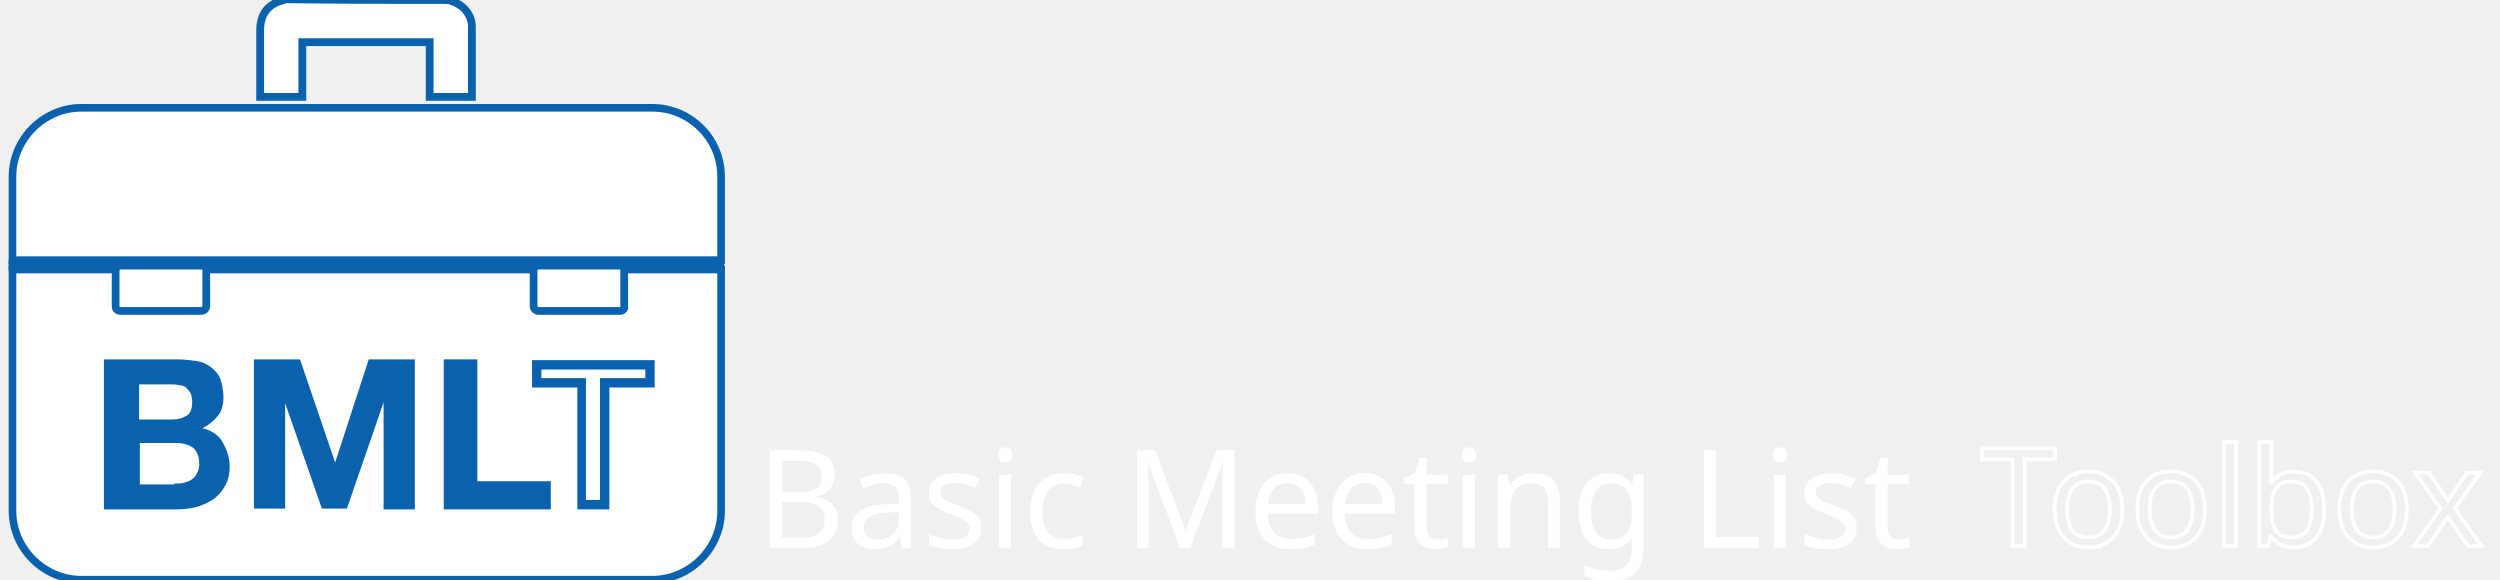
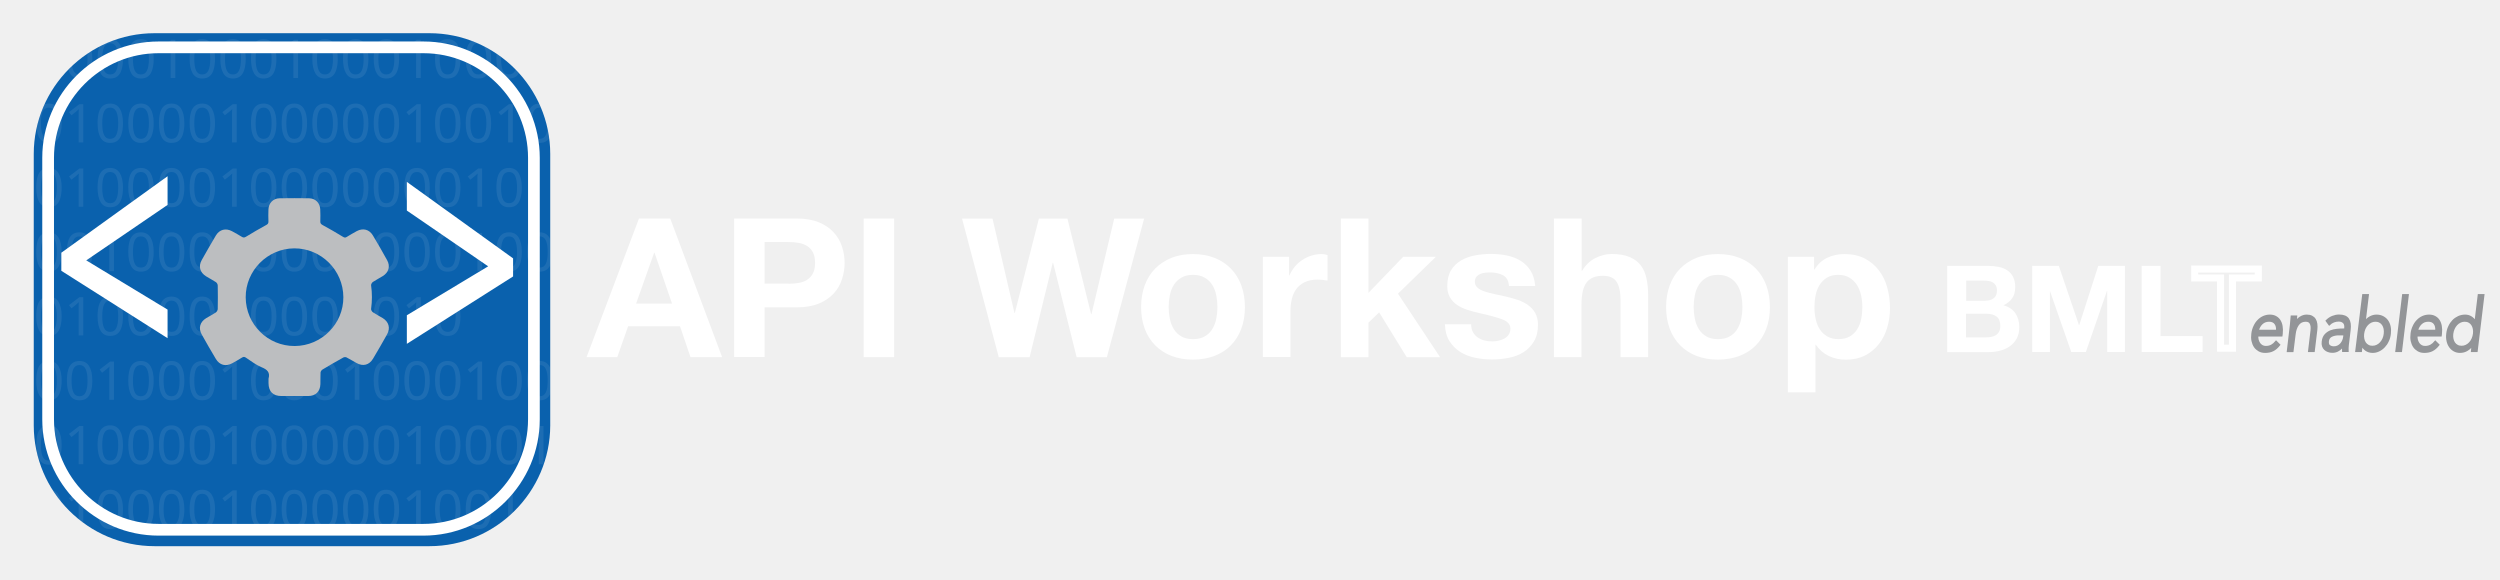
- <svg xmlns="http://www.w3.org/2000/svg" version="1.1" id="Layer_1" x="0px" y="0px" viewBox="0 0 320 74.2" style="enable-background:new 0 0 320 74.2;" xml:space="preserve">
+ <svg xmlns="http://www.w3.org/2000/svg" xmlns:xlink="http://www.w3.org/1999/xlink" version="1.1" id="Layer_1" x="0px" y="0px" viewBox="0 0 320 74.2" style="enable-background:new 0 0 320 74.2;" xml:space="preserve">
  <style type="text/css">
- 	.st0{display:none;}
- 	.st1{fill:#FFFFFF;}
- 	.st2{font-family:'HelveticaNeue-Bold';}
- 	.st3{font-size:17.495px;}
- 	.st4{fill:none;stroke:#FFFFFF;stroke-width:0.475;stroke-miterlimit:10;}
- 	.st5{fill:#FFFFFF;stroke:#0A61AD;stroke-miterlimit:10;}
- 	.st6{fill:#FFFFFF;stroke:#0A61AD;stroke-width:0.974;stroke-miterlimit:10;}
- 	.st7{fill:#0A61AD;}
- 	.st8{fill:#FFFFFF;stroke:#0A61AD;stroke-width:0.989;stroke-miterlimit:10;}
+ 	.st0{fill:#0A61AD;}
+ 	.st1{opacity:0.08;clip-path:url(#SVGID_2_);}
+ 	.st2{fill:#FFFFFF;}
+ 	.st3{font-family:'HelveticaNeue-Light';}
+ 	.st4{font-size:6.865px;}
+ 	.st5{fill:#FFFFFF;stroke:#FFFFFF;stroke-width:0.343;stroke-miterlimit:10;}
+ 	.st6{font-family:'HelveticaNeue-Medium';}
+ 	.st7{font-size:31.329px;}
+ 	.st8{fill:#BCBEC0;}
+ 	.st9{fill:#939598;stroke:#939598;stroke-width:0.225;stroke-miterlimit:10;}
</style>
-   <rect x="-0.3" y="-11.2" class="st0" width="323.1" height="99.9" />
-   <text transform="matrix(1 0 0 1 96.8179 70.1338)" class="st1 st2 st3">Basic Meeting List</text>
-   <text transform="matrix(1 0 0 1 253.5156 69.8984)" class="st4 st2 st3">Toolbox</text>
  <g>
-     <path class="st5" d="M57.3,0c0.9,0.2,1.7,0.6,2.3,1.3c0.5,0.6,0.8,1.3,0.8,2.1c0,3,0,6,0,9c-1.8,0-3.6,0-5.4,0c0-2.3,0-4.6,0-7   c-5.5,0-10.8,0-16.3,0c0,2.3,0,4.6,0,7c-1.8,0-3.6,0-5.4,0c0-0.2,0-0.4,0-0.6c0-2.6,0-5.2,0-7.9c0-2.1,1-3.4,3-3.9   c0,0,0.1-0.1,0.1-0.1C43.5,0,50.4,0,57.3,0z" />
+     <path class="st0" d="M54.97,69.91H19.78c-8.5,0-15.46-6.95-15.46-15.46V19.71c0-8.5,6.95-15.46,15.46-15.46h35.19   c8.5,0,15.46,6.95,15.46,15.46v34.75C70.42,62.96,63.47,69.91,54.97,69.91z" />
    <g>
-       <path class="st6" d="M1.6,65.4c0,4.8,4,8.8,8.8,8.8h73.1c4.8,0,8.8-4,8.8-8.8V34.5H1.6V65.4z" />
-       <path class="st6" d="M83.5,13.8H10.4c-4.8,0-8.8,4-8.8,8.8v10.7h90.7V22.6C92.3,17.7,88.3,13.8,83.5,13.8z" />
-       <rect x="1.1" y="33.2" class="st7" width="91.6" height="1.5" />
+       <defs>
+         <path id="SVGID_1_" d="M54.97,69.91H19.78c-8.5,0-15.46-6.95-15.46-15.46V19.71c0-8.5,6.95-15.46,15.46-15.46h35.19     c8.5,0,15.46,6.95,15.46,15.46v34.75C70.42,62.96,63.47,69.91,54.97,69.91z" />
+       </defs>
+       <clipPath id="SVGID_2_">
+         <use xlink:href="#SVGID_1_" style="overflow:visible;" />
+       </clipPath>
+       <g id="_x31_000100010001000100_01000010000010_0010001000100010001000100_01000010000010_00100010001000100010001_3_" class="st1">
+         <text transform="matrix(1 0 0 1 4.2958 9.9851)">
+           <tspan x="0" y="0" class="st2 st3 st4">1000100010001000100</tspan>
+           <tspan x="0" y="8.24" class="st2 st3 st4">01000010000010010001000100010001000100</tspan>
+           <tspan x="0" y="16.48" class="st2 st3 st4">0100001000000010</tspan>
+           <tspan x="0" y="24.72" class="st2 st3 st4">0010001000100010001000100</tspan>
+           <tspan x="0" y="32.95" class="st2 st3 st4">01000010000010</tspan>
+           <tspan x="0" y="41.19" class="st2 st3 st4">0010001000100010001000100</tspan>
+           <tspan x="0" y="49.43" class="st2 st3 st4">0100001000001000101000100010001000100</tspan>
+           <tspan x="0" y="57.67" class="st2 st3 st4">0100001000001001000010000010010001000100010001000100</tspan>
+           <tspan x="0" y="74.15" class="st2 st3 st4">00100000</tspan>
+         </text>
+       </g>
    </g>
-     <path class="st8" d="M25.8,39.8H15.4c-0.4,0-0.6-0.3-0.6-0.6v-4.6c0-0.3,0.3-0.6,0.6-0.6h10.4c0.4,0,0.6,0.3,0.6,0.6v4.6   C26.4,39.5,26.1,39.8,25.8,39.8z" />
-     <path class="st8" d="M79.4,39.8H68.9c-0.3,0-0.6-0.3-0.6-0.6v-4.6c0-0.3,0.3-0.6,0.6-0.6h10.4c0.3,0,0.6,0.3,0.6,0.6v4.6   C80,39.5,79.7,39.8,79.4,39.8z" />
    <g>
      <g>
-         <path class="st7" d="M22.6,46c0.9,0,1.8,0.1,2.5,0.2s1.4,0.4,1.9,0.8c0.5,0.4,1,0.9,1.2,1.5s0.4,1.4,0.4,2.3c0,1-0.2,1.8-0.7,2.4     s-1.1,1.2-2,1.6c1.2,0.3,2.1,0.9,2.6,1.8s0.9,1.9,0.9,3.1c0,1-0.2,1.8-0.6,2.5c-0.4,0.7-0.9,1.3-1.5,1.7c-0.6,0.4-1.4,0.8-2.2,1     s-1.6,0.3-2.5,0.3h-9.3V46H22.6z M22,53.7c0.8,0,1.4-0.2,1.9-0.5s0.7-0.9,0.7-1.8c0-0.5-0.1-0.8-0.2-1.1     c-0.2-0.3-0.4-0.5-0.6-0.7s-0.6-0.3-0.9-0.3c-0.4-0.1-0.7-0.1-1.1-0.1h-4v4.5H22z M22.3,61.9c0.4,0,0.8,0,1.2-0.1     c0.4-0.1,0.7-0.2,1-0.4c0.3-0.2,0.5-0.4,0.7-0.8c0.2-0.3,0.3-0.7,0.3-1.2c0-1-0.3-1.7-0.8-2.1c-0.6-0.4-1.3-0.6-2.2-0.6h-4.6v5.3     H22.3z" />
-         <path class="st7" d="M38.4,46l4.5,13.2h0L47.2,46h5.9v19.2h-4V51.5h0l-4.7,13.6h-3.2l-4.7-13.5h0v13.5h-4V46H38.4z" />
-         <path class="st7" d="M61.1,46v15.6h9.4v3.6H56.8V46H61.1z" />
+         <text transform="matrix(0.9 0 0 1.3 6.5985 47.679)" class="st5 st6 st7">&lt;</text>
+         <text transform="matrix(0.9 0 0 1.3 50.8251 48.4026)" class="st5 st6 st7">&gt;</text>
+       </g>
+       <g>
+         <path class="st8" d="M34.37,48.48c0.23-0.82-0.16-1.18-0.9-1.48c-0.71-0.29-1.33-0.78-1.98-1.21c-0.18-0.12-0.31-0.15-0.5-0.03     c-0.41,0.26-0.83,0.5-1.25,0.73c-0.84,0.46-1.63,0.26-2.12-0.56c-0.61-1.03-1.22-2.07-1.8-3.12c-0.45-0.81-0.23-1.59,0.56-2.08     c0.41-0.25,0.85-0.47,1.25-0.74c0.12-0.08,0.23-0.28,0.24-0.43c0.02-1.01,0.02-2.01,0-3.02c0-0.15-0.11-0.35-0.24-0.43     c-0.4-0.27-0.84-0.48-1.25-0.74c-0.79-0.49-1.01-1.28-0.56-2.08c0.59-1.06,1.2-2.11,1.82-3.16c0.46-0.76,1.26-0.96,2.05-0.54     c0.43,0.23,0.84,0.47,1.26,0.72c0.19,0.12,0.33,0.12,0.54-0.01c0.84-0.52,1.7-1.01,2.57-1.49c0.21-0.11,0.31-0.22,0.3-0.46     c-0.02-0.51-0.02-1.03,0-1.54c0.03-0.82,0.61-1.42,1.43-1.43c1.26-0.02,2.52-0.02,3.78,0c0.81,0.02,1.37,0.59,1.42,1.39     c0.03,0.53,0.02,1.05,0.01,1.58c-0.01,0.24,0.09,0.34,0.3,0.46c0.87,0.47,1.73,0.97,2.58,1.49c0.19,0.11,0.31,0.16,0.5,0.03     c0.42-0.26,0.85-0.51,1.29-0.75c0.79-0.42,1.59-0.22,2.05,0.54c0.63,1.05,1.25,2.12,1.84,3.2c0.42,0.76,0.19,1.55-0.55,2.01     c-0.42,0.26-0.87,0.49-1.28,0.76c-0.12,0.08-0.25,0.3-0.23,0.43c0.14,1.01,0.14,2.01,0,3.02c-0.02,0.13,0.11,0.35,0.23,0.43     c0.4,0.27,0.83,0.49,1.25,0.74c0.79,0.48,1.01,1.28,0.57,2.08c-0.58,1.05-1.19,2.09-1.8,3.12c-0.49,0.82-1.28,1.02-2.11,0.56     c-0.44-0.24-0.86-0.51-1.3-0.73c-0.11-0.05-0.3-0.04-0.41,0.03c-0.89,0.5-1.78,1-2.65,1.53c-0.12,0.07-0.24,0.25-0.25,0.38     c-0.03,0.5,0,1-0.02,1.49c-0.03,0.95-0.61,1.52-1.56,1.52c-1.14,0.01-2.29,0-3.43,0c-1.08,0-1.64-0.57-1.65-1.66     C34.37,48.86,34.37,48.67,34.37,48.48z M31.45,38.06c0.02,3.47,2.83,6.25,6.28,6.23c3.44-0.02,6.24-2.84,6.22-6.26     c-0.02-3.45-2.85-6.26-6.29-6.24C34.24,31.81,31.43,34.64,31.45,38.06z" />
+       </g>
+     </g>
+     <g>
+       <path class="st2" d="M54.2,6.81c7.38,0,13.39,6.01,13.39,13.39v33.47c0,7.38-6.01,13.39-13.39,13.39h-33.9    c-7.38,0-13.39-6.01-13.39-13.39V20.2c0-7.38,6.01-13.39,13.39-13.39H54.2 M54.2,5.31h-33.9c-8.19,0-14.89,6.7-14.89,14.89v33.47    c0,8.19,6.7,14.89,14.89,14.89h33.9c8.19,0,14.89-6.7,14.89-14.89V20.2C69.08,12.01,62.38,5.31,54.2,5.31L54.2,5.31z" />
+     </g>
+   </g>
+   <g>
+     <path class="st2" d="M85.79,27.97l6.64,17.74h-4.05l-1.34-3.95H80.4l-1.39,3.95h-3.93l6.71-17.74H85.79z M86.02,38.86l-2.24-6.51   h-0.05l-2.31,6.51H86.02z" />
+     <path class="st2" d="M101.97,27.97c1.11,0,2.05,0.16,2.83,0.48c0.78,0.32,1.41,0.75,1.9,1.28c0.49,0.53,0.85,1.13,1.07,1.81   c0.22,0.68,0.34,1.38,0.34,2.11c0,0.71-0.11,1.41-0.34,2.1c-0.22,0.69-0.58,1.3-1.07,1.83c-0.49,0.53-1.12,0.96-1.9,1.28   c-0.78,0.32-1.72,0.48-2.83,0.48h-4.1v6.36h-3.9V27.97H101.97z M100.9,36.32c0.45,0,0.88-0.03,1.29-0.1   c0.41-0.07,0.78-0.19,1.09-0.39c0.31-0.19,0.57-0.46,0.76-0.81c0.19-0.35,0.29-0.8,0.29-1.37c0-0.56-0.1-1.02-0.29-1.37   c-0.19-0.35-0.44-0.62-0.76-0.81c-0.31-0.19-0.68-0.32-1.09-0.39c-0.41-0.07-0.84-0.1-1.29-0.1h-3.03v5.32H100.9z" />
+     <path class="st2" d="M114.45,27.97v17.74h-3.9V27.97H114.45z" />
+     <path class="st2" d="M137.81,45.72l-3.01-12.08h-0.05l-2.96,12.08h-3.95l-4.7-17.74h3.9l2.81,12.08h0.05l3.08-12.08h3.65   l3.03,12.23h0.05l2.91-12.23h3.83l-4.77,17.74H137.81z" />
+     <path class="st2" d="M146.53,36.51c0.31-0.84,0.76-1.55,1.34-2.14c0.58-0.59,1.28-1.04,2.09-1.37c0.81-0.32,1.72-0.48,2.73-0.48   s1.93,0.16,2.75,0.48c0.82,0.32,1.52,0.78,2.1,1.37c0.58,0.59,1.03,1.3,1.34,2.14c0.31,0.84,0.47,1.77,0.47,2.8   s-0.16,1.96-0.47,2.78c-0.31,0.83-0.76,1.54-1.34,2.12c-0.58,0.59-1.28,1.04-2.1,1.35c-0.82,0.31-1.74,0.47-2.75,0.47   s-1.92-0.16-2.73-0.47c-0.81-0.31-1.51-0.77-2.09-1.35c-0.58-0.59-1.03-1.3-1.34-2.12c-0.31-0.83-0.47-1.76-0.47-2.78   S146.22,37.34,146.53,36.51z M149.74,40.81c0.1,0.49,0.27,0.93,0.51,1.32c0.24,0.39,0.56,0.7,0.96,0.93   c0.4,0.23,0.89,0.35,1.49,0.35c0.6,0,1.1-0.12,1.5-0.35c0.41-0.23,0.73-0.54,0.97-0.93c0.24-0.39,0.41-0.83,0.51-1.32   c0.1-0.49,0.15-0.99,0.15-1.5s-0.05-1.02-0.15-1.52c-0.1-0.5-0.27-0.94-0.51-1.32c-0.24-0.38-0.56-0.69-0.97-0.93   c-0.41-0.24-0.91-0.36-1.5-0.36c-0.6,0-1.09,0.12-1.49,0.36c-0.4,0.24-0.72,0.55-0.96,0.93c-0.24,0.38-0.41,0.82-0.51,1.32   c-0.1,0.5-0.15,1-0.15,1.52S149.64,40.32,149.74,40.81z" />
+     <path class="st2" d="M165,32.87v2.39h0.05c0.17-0.4,0.39-0.77,0.67-1.11c0.28-0.34,0.6-0.63,0.97-0.87   c0.36-0.24,0.75-0.43,1.17-0.56c0.41-0.13,0.84-0.2,1.29-0.2c0.23,0,0.49,0.04,0.77,0.12v3.28c-0.17-0.03-0.36-0.06-0.6-0.09   c-0.23-0.03-0.46-0.04-0.67-0.04c-0.65,0-1.19,0.11-1.64,0.32c-0.45,0.22-0.81,0.51-1.08,0.88c-0.27,0.37-0.47,0.81-0.58,1.3   c-0.12,0.5-0.17,1.04-0.17,1.62v5.79h-3.53V32.87H165z" />
+     <path class="st2" d="M175.16,27.97v9.52l4.45-4.62h4.18l-4.85,4.72l5.39,8.13h-4.27l-3.53-5.74l-1.37,1.32v4.42h-3.53V27.97H175.16   z" />
+     <path class="st2" d="M188.54,42.52c0.16,0.27,0.36,0.5,0.61,0.67c0.25,0.17,0.53,0.3,0.86,0.39c0.32,0.08,0.66,0.12,1.01,0.12   c0.25,0,0.51-0.03,0.78-0.09s0.52-0.15,0.75-0.27c0.22-0.12,0.41-0.29,0.56-0.5c0.15-0.21,0.22-0.47,0.22-0.78   c0-0.53-0.35-0.93-1.06-1.19c-0.7-0.26-1.69-0.53-2.94-0.8c-0.51-0.12-1.02-0.25-1.5-0.41c-0.49-0.16-0.92-0.36-1.31-0.62   c-0.38-0.26-0.69-0.58-0.92-0.97c-0.23-0.39-0.35-0.87-0.35-1.43c0-0.83,0.16-1.51,0.48-2.04c0.32-0.53,0.75-0.95,1.28-1.26   c0.53-0.31,1.13-0.52,1.79-0.65c0.66-0.12,1.34-0.19,2.04-0.19c0.7,0,1.37,0.07,2.03,0.2c0.65,0.13,1.24,0.36,1.75,0.67   c0.51,0.31,0.94,0.73,1.28,1.26s0.54,1.18,0.61,1.98h-3.36c-0.05-0.68-0.31-1.14-0.77-1.38c-0.46-0.24-1.01-0.36-1.64-0.36   c-0.2,0-0.41,0.01-0.65,0.04c-0.23,0.02-0.44,0.08-0.63,0.16c-0.19,0.08-0.35,0.2-0.48,0.36c-0.13,0.16-0.2,0.37-0.2,0.63   c0,0.31,0.12,0.57,0.35,0.77c0.23,0.2,0.53,0.36,0.91,0.48c0.37,0.12,0.8,0.24,1.28,0.34c0.48,0.1,0.97,0.21,1.47,0.32   c0.51,0.12,1.01,0.26,1.5,0.42c0.49,0.17,0.92,0.39,1.3,0.66c0.38,0.27,0.69,0.61,0.92,1.02c0.23,0.41,0.35,0.91,0.35,1.5   c0,0.85-0.17,1.55-0.51,2.12c-0.34,0.57-0.78,1.03-1.33,1.38c-0.55,0.35-1.17,0.59-1.88,0.73c-0.7,0.14-1.42,0.21-2.15,0.21   c-0.75,0-1.47-0.07-2.19-0.22c-0.71-0.15-1.35-0.4-1.9-0.75s-1.01-0.81-1.37-1.38c-0.36-0.57-0.55-1.29-0.58-2.15h3.36   C188.31,41.92,188.39,42.25,188.54,42.52z" />
+     <path class="st2" d="M202.45,27.97v6.68h0.07c0.45-0.75,1.02-1.29,1.71-1.63c0.7-0.34,1.37-0.51,2.04-0.51   c0.94,0,1.72,0.13,2.32,0.39c0.61,0.26,1.08,0.61,1.43,1.07c0.35,0.46,0.59,1.01,0.73,1.67c0.14,0.65,0.21,1.38,0.21,2.17v7.9   h-3.53v-7.26c0-1.06-0.17-1.85-0.5-2.37c-0.33-0.52-0.92-0.78-1.76-0.78c-0.96,0-1.66,0.29-2.09,0.86   c-0.43,0.57-0.65,1.51-0.65,2.82v6.73h-3.53V27.97H202.45z" />
+     <path class="st2" d="M213.73,36.51c0.31-0.84,0.76-1.55,1.34-2.14c0.58-0.59,1.28-1.04,2.09-1.37c0.81-0.32,1.72-0.48,2.73-0.48   s1.93,0.16,2.75,0.48c0.82,0.32,1.52,0.78,2.1,1.37c0.58,0.59,1.03,1.3,1.34,2.14c0.31,0.84,0.47,1.77,0.47,2.8   s-0.16,1.96-0.47,2.78c-0.31,0.83-0.76,1.54-1.34,2.12c-0.58,0.59-1.28,1.04-2.1,1.35c-0.82,0.31-1.74,0.47-2.75,0.47   s-1.92-0.16-2.73-0.47c-0.81-0.31-1.51-0.77-2.09-1.35c-0.58-0.59-1.03-1.3-1.34-2.12c-0.31-0.83-0.47-1.76-0.47-2.78   S213.42,37.34,213.73,36.51z M216.94,40.81c0.1,0.49,0.27,0.93,0.51,1.32c0.24,0.39,0.56,0.7,0.96,0.93   c0.4,0.23,0.9,0.35,1.49,0.35s1.1-0.12,1.5-0.35c0.41-0.23,0.73-0.54,0.97-0.93c0.24-0.39,0.41-0.83,0.51-1.32   c0.1-0.49,0.15-0.99,0.15-1.5s-0.05-1.02-0.15-1.52c-0.1-0.5-0.27-0.94-0.51-1.32c-0.24-0.38-0.56-0.69-0.97-0.93   c-0.41-0.24-0.91-0.36-1.5-0.36s-1.09,0.12-1.49,0.36c-0.4,0.24-0.72,0.55-0.96,0.93c-0.24,0.38-0.41,0.82-0.51,1.32   c-0.1,0.5-0.15,1-0.15,1.52S216.84,40.32,216.94,40.81z" />
+     <path class="st2" d="M232.2,32.87v1.64h0.05c0.43-0.7,0.98-1.2,1.64-1.52c0.66-0.31,1.39-0.47,2.19-0.47   c1.01,0,1.88,0.19,2.61,0.57c0.73,0.38,1.33,0.89,1.81,1.52c0.48,0.63,0.84,1.36,1.07,2.2c0.23,0.84,0.35,1.71,0.35,2.62   c0,0.86-0.12,1.69-0.35,2.48c-0.23,0.8-0.58,1.5-1.06,2.11c-0.47,0.61-1.06,1.1-1.76,1.47c-0.7,0.36-1.53,0.55-2.47,0.55   c-0.8,0-1.53-0.16-2.2-0.48c-0.67-0.32-1.22-0.8-1.65-1.43h-0.05v6.09h-3.53V32.87H232.2z M236.78,43.06   c0.39-0.23,0.7-0.53,0.94-0.91s0.41-0.81,0.51-1.3s0.15-1,0.15-1.52c0-0.51-0.05-1.02-0.16-1.52c-0.11-0.5-0.29-0.94-0.53-1.33   c-0.25-0.39-0.57-0.7-0.96-0.94c-0.39-0.24-0.87-0.36-1.43-0.36c-0.58,0-1.06,0.12-1.45,0.36c-0.39,0.24-0.7,0.55-0.94,0.93   c-0.24,0.38-0.41,0.82-0.51,1.32c-0.1,0.5-0.15,1.01-0.15,1.54c0,0.51,0.05,1.02,0.16,1.52c0.11,0.5,0.28,0.93,0.52,1.3   c0.24,0.37,0.56,0.68,0.96,0.91c0.4,0.23,0.88,0.35,1.44,0.35C235.91,43.4,236.39,43.29,236.78,43.06z" />
+   </g>
+   <g>
+     <g>
+       <g>
+         <path class="st2" d="M254.42,34.03c0.53,0,1,0.05,1.44,0.14c0.43,0.09,0.8,0.24,1.11,0.46s0.55,0.49,0.72,0.84     c0.17,0.35,0.26,0.78,0.26,1.3c0,0.56-0.13,1.02-0.38,1.39c-0.25,0.37-0.63,0.68-1.12,0.91c0.68,0.2,1.19,0.54,1.52,1.03     c0.33,0.49,0.5,1.08,0.5,1.77c0,0.56-0.11,1.04-0.32,1.44c-0.22,0.41-0.51,0.74-0.87,1c-0.37,0.26-0.78,0.45-1.25,0.57     c-0.47,0.12-0.95,0.19-1.44,0.19h-5.35V34.03H254.42z M254.12,38.49c0.43,0,0.79-0.1,1.07-0.31c0.28-0.21,0.42-0.54,0.42-1     c0-0.26-0.05-0.47-0.14-0.63c-0.09-0.16-0.22-0.29-0.37-0.39s-0.33-0.16-0.53-0.19c-0.2-0.04-0.41-0.05-0.63-0.05h-2.27v2.58     H254.12z M254.25,43.18c0.24,0,0.46-0.02,0.68-0.07c0.22-0.05,0.41-0.12,0.57-0.23c0.16-0.11,0.3-0.26,0.39-0.44     s0.15-0.42,0.15-0.71c0-0.57-0.16-0.97-0.48-1.21c-0.32-0.24-0.74-0.36-1.27-0.36h-2.64v3.03H254.25z" />
+         <path class="st2" d="M263.53,34.03l2.58,7.59h0.03l2.44-7.59h3.41v11.03h-2.27v-7.82h-0.03l-2.7,7.82h-1.87l-2.7-7.74h-0.03v7.74     h-2.27V34.03H263.53z" />
+         <path class="st2" d="M276.55,34.03v8.99h5.38v2.04h-7.8V34.03H276.55z" />
      </g>
      <g>
        <g>
-           <polygon class="st1" points="74.4,64.6 74.4,49 68.7,49 68.7,46.7 83.2,46.7 83.2,49 77.4,49 77.4,64.6     " />
-           <path class="st7" d="M82.6,47.3v1.1H78h-1.2v1.2V64H75V49.6v-1.2h-1.2h-4.5v-1.1H82.6 M83.8,46.1H68.1v3.5h5.8v15.6H78V49.6h5.8      V46.1L83.8,46.1z" />
+           <path class="st2" d="M288.61,34.89v0.24h-2.41h-0.9v0.9v8.09h-0.62v-8.09v-0.9h-0.9h-2.41v-0.24H288.61 M289.51,33.99h-9.04      v2.04h3.31v8.99h2.43v-8.99h3.31V33.99L289.51,33.99z" />
        </g>
+       </g>
+     </g>
+     <g>
+       <g>
+         <path class="st9" d="M291.76,44.14c-0.27,0.34-0.55,0.58-0.84,0.72s-0.62,0.2-0.98,0.2c-0.3,0-0.57-0.06-0.79-0.19     s-0.41-0.29-0.55-0.5c-0.14-0.21-0.24-0.46-0.3-0.74c-0.06-0.28-0.06-0.59-0.02-0.91c0.04-0.34,0.13-0.66,0.27-0.95     c0.13-0.29,0.3-0.54,0.5-0.74c0.2-0.21,0.43-0.37,0.68-0.48c0.25-0.11,0.52-0.17,0.81-0.17c0.27,0,0.51,0.05,0.72,0.16     s0.39,0.26,0.52,0.46c0.13,0.2,0.23,0.44,0.28,0.73c0.05,0.29,0.06,0.62,0.02,0.99l-0.03,0.24h-3.1     c-0.01,0.19,0.01,0.37,0.05,0.55c0.05,0.18,0.12,0.33,0.21,0.46c0.09,0.13,0.21,0.23,0.35,0.31c0.14,0.08,0.3,0.11,0.47,0.11     c0.28,0,0.52-0.06,0.73-0.17c0.2-0.11,0.4-0.28,0.58-0.5L291.76,44.14z M291.44,42.32c0.03-0.38-0.04-0.69-0.21-0.91     c-0.17-0.23-0.44-0.34-0.79-0.34c-0.36,0-0.66,0.11-0.91,0.34c-0.25,0.23-0.42,0.53-0.51,0.91H291.44z" />
+         <path class="st9" d="M293.22,41.55c0.03-0.2,0.04-0.39,0.05-0.57c0.01-0.18,0.02-0.34,0.04-0.49h0.62     c-0.01,0.12-0.02,0.24-0.03,0.36c-0.01,0.12-0.02,0.24-0.04,0.37h0.02c0.05-0.11,0.13-0.21,0.22-0.31     c0.09-0.1,0.2-0.19,0.32-0.27c0.12-0.08,0.25-0.14,0.39-0.19c0.14-0.05,0.29-0.07,0.45-0.07c0.25,0,0.46,0.04,0.64,0.13     c0.17,0.09,0.31,0.21,0.41,0.37c0.1,0.16,0.17,0.35,0.2,0.58c0.03,0.23,0.03,0.47,0,0.74l-0.33,2.75h-0.64l0.32-2.67     c0.04-0.37,0.01-0.67-0.11-0.89c-0.11-0.22-0.32-0.32-0.62-0.32c-0.42,0-0.74,0.16-0.97,0.48c-0.23,0.32-0.37,0.73-0.43,1.24     l-0.27,2.17h-0.64L293.22,41.55z" />
+         <path class="st9" d="M297.79,41.06c0.23-0.23,0.49-0.41,0.77-0.52c0.28-0.11,0.56-0.17,0.84-0.17c0.57,0,0.96,0.16,1.17,0.47     c0.21,0.31,0.28,0.78,0.2,1.42l-0.23,1.91c-0.02,0.13-0.03,0.26-0.03,0.39c-0.01,0.14-0.01,0.26,0,0.38h-0.62     c-0.01-0.1-0.01-0.21,0-0.34c0.01-0.12,0.02-0.23,0.03-0.33h-0.02c-0.15,0.23-0.34,0.42-0.57,0.56     c-0.23,0.15-0.49,0.22-0.78,0.22c-0.2,0-0.38-0.03-0.54-0.09c-0.16-0.06-0.31-0.14-0.42-0.25c-0.12-0.11-0.21-0.25-0.26-0.41     s-0.07-0.36-0.04-0.57c0.04-0.37,0.16-0.66,0.35-0.87c0.19-0.21,0.41-0.36,0.67-0.47c0.26-0.1,0.53-0.16,0.81-0.19     c0.28-0.03,0.54-0.04,0.78-0.04h0.25l0.02-0.13c0.04-0.32-0.01-0.57-0.16-0.73c-0.15-0.16-0.37-0.25-0.67-0.25     c-0.21,0-0.42,0.04-0.63,0.12c-0.21,0.08-0.4,0.2-0.57,0.37L297.79,41.06z M299.43,42.81c-0.41,0-0.74,0.07-1,0.2     c-0.26,0.13-0.41,0.35-0.44,0.66c-0.03,0.28,0.02,0.48,0.17,0.59c0.15,0.12,0.34,0.18,0.58,0.18c0.19,0,0.35-0.04,0.5-0.11     c0.15-0.07,0.28-0.17,0.39-0.29c0.11-0.12,0.2-0.26,0.27-0.42c0.07-0.16,0.12-0.33,0.14-0.52l0.03-0.28H299.43z" />
+         <path class="st9" d="M302.47,37.75h0.64l-0.41,3.39h0.02c0.21-0.24,0.43-0.43,0.68-0.56c0.25-0.13,0.51-0.2,0.79-0.2     c0.3,0,0.57,0.06,0.8,0.18c0.23,0.12,0.43,0.28,0.58,0.49c0.15,0.21,0.26,0.46,0.32,0.74c0.06,0.28,0.07,0.6,0.03,0.93     c-0.04,0.34-0.12,0.65-0.26,0.93c-0.13,0.29-0.3,0.53-0.5,0.74c-0.2,0.21-0.42,0.37-0.67,0.49c-0.25,0.12-0.51,0.18-0.78,0.18     c-0.34,0-0.64-0.09-0.88-0.26c-0.24-0.17-0.4-0.39-0.5-0.64h-0.02l-0.09,0.79h-0.64L302.47,37.75z M302.5,42.72     c-0.03,0.23-0.02,0.45,0.02,0.65c0.04,0.2,0.11,0.37,0.21,0.52c0.1,0.15,0.23,0.27,0.39,0.35c0.16,0.09,0.34,0.13,0.55,0.13     c0.21,0,0.4-0.04,0.58-0.13c0.18-0.09,0.34-0.2,0.47-0.35c0.14-0.15,0.25-0.32,0.34-0.52c0.09-0.2,0.15-0.42,0.17-0.65     c0.03-0.23,0.02-0.45-0.02-0.65c-0.04-0.2-0.11-0.37-0.21-0.52c-0.1-0.15-0.23-0.27-0.39-0.35c-0.16-0.09-0.34-0.13-0.55-0.13     c-0.21,0-0.4,0.04-0.58,0.13c-0.18,0.09-0.34,0.2-0.47,0.35c-0.14,0.15-0.25,0.32-0.34,0.52     C302.59,42.27,302.53,42.48,302.5,42.72z" />
+         <path class="st9" d="M307.58,37.75h0.64l-0.87,7.2h-0.64L307.58,37.75z" />
+         <path class="st9" d="M312.14,44.14c-0.27,0.34-0.55,0.58-0.84,0.72s-0.62,0.2-0.98,0.2c-0.3,0-0.57-0.06-0.79-0.19     s-0.41-0.29-0.55-0.5c-0.14-0.21-0.24-0.46-0.3-0.74c-0.06-0.28-0.06-0.59-0.02-0.91c0.04-0.34,0.13-0.66,0.27-0.95     c0.13-0.29,0.3-0.54,0.5-0.74c0.2-0.21,0.43-0.37,0.68-0.48c0.25-0.11,0.52-0.17,0.81-0.17c0.27,0,0.51,0.05,0.72,0.16     s0.39,0.26,0.52,0.46c0.13,0.2,0.23,0.44,0.28,0.73c0.05,0.29,0.06,0.62,0.02,0.99l-0.03,0.24h-3.1     c-0.01,0.19,0.01,0.37,0.05,0.55c0.05,0.18,0.12,0.33,0.21,0.46c0.09,0.13,0.21,0.23,0.35,0.31c0.14,0.08,0.3,0.11,0.47,0.11     c0.28,0,0.52-0.06,0.73-0.17c0.2-0.11,0.4-0.28,0.58-0.5L312.14,44.14z M311.82,42.32c0.03-0.38-0.04-0.69-0.21-0.91     c-0.17-0.23-0.44-0.34-0.79-0.34c-0.36,0-0.66,0.11-0.91,0.34c-0.25,0.23-0.42,0.53-0.51,0.91H311.82z" />
+         <path class="st9" d="M316.47,44.16h-0.02c-0.15,0.25-0.36,0.47-0.64,0.64c-0.28,0.18-0.6,0.26-0.94,0.26     c-0.27,0-0.51-0.06-0.73-0.18c-0.22-0.12-0.4-0.28-0.55-0.49c-0.15-0.21-0.26-0.46-0.32-0.74c-0.07-0.29-0.08-0.6-0.04-0.93     c0.04-0.34,0.12-0.65,0.26-0.93c0.13-0.29,0.3-0.53,0.5-0.74c0.2-0.21,0.44-0.37,0.7-0.49c0.26-0.12,0.54-0.18,0.85-0.18     c0.28,0,0.53,0.07,0.74,0.2c0.22,0.13,0.4,0.32,0.55,0.56h0.02l0.41-3.39h0.64l-0.87,7.2h-0.64L316.47,44.16z M316.65,42.72     c0.03-0.23,0.02-0.45-0.02-0.65c-0.04-0.2-0.11-0.37-0.21-0.52c-0.1-0.15-0.23-0.27-0.39-0.35c-0.16-0.09-0.34-0.13-0.55-0.13     c-0.21,0-0.4,0.04-0.58,0.13c-0.18,0.09-0.34,0.2-0.47,0.35c-0.14,0.15-0.25,0.32-0.34,0.52c-0.09,0.2-0.15,0.42-0.18,0.65     c-0.03,0.23-0.02,0.45,0.02,0.65c0.04,0.2,0.11,0.37,0.21,0.52c0.1,0.15,0.23,0.27,0.39,0.35c0.16,0.09,0.34,0.13,0.55,0.13     c0.21,0,0.4-0.04,0.58-0.13c0.18-0.09,0.34-0.2,0.47-0.35c0.14-0.15,0.25-0.32,0.34-0.52C316.56,43.17,316.62,42.95,316.65,42.72     z" />
      </g>
    </g>
  </g>
</svg>
